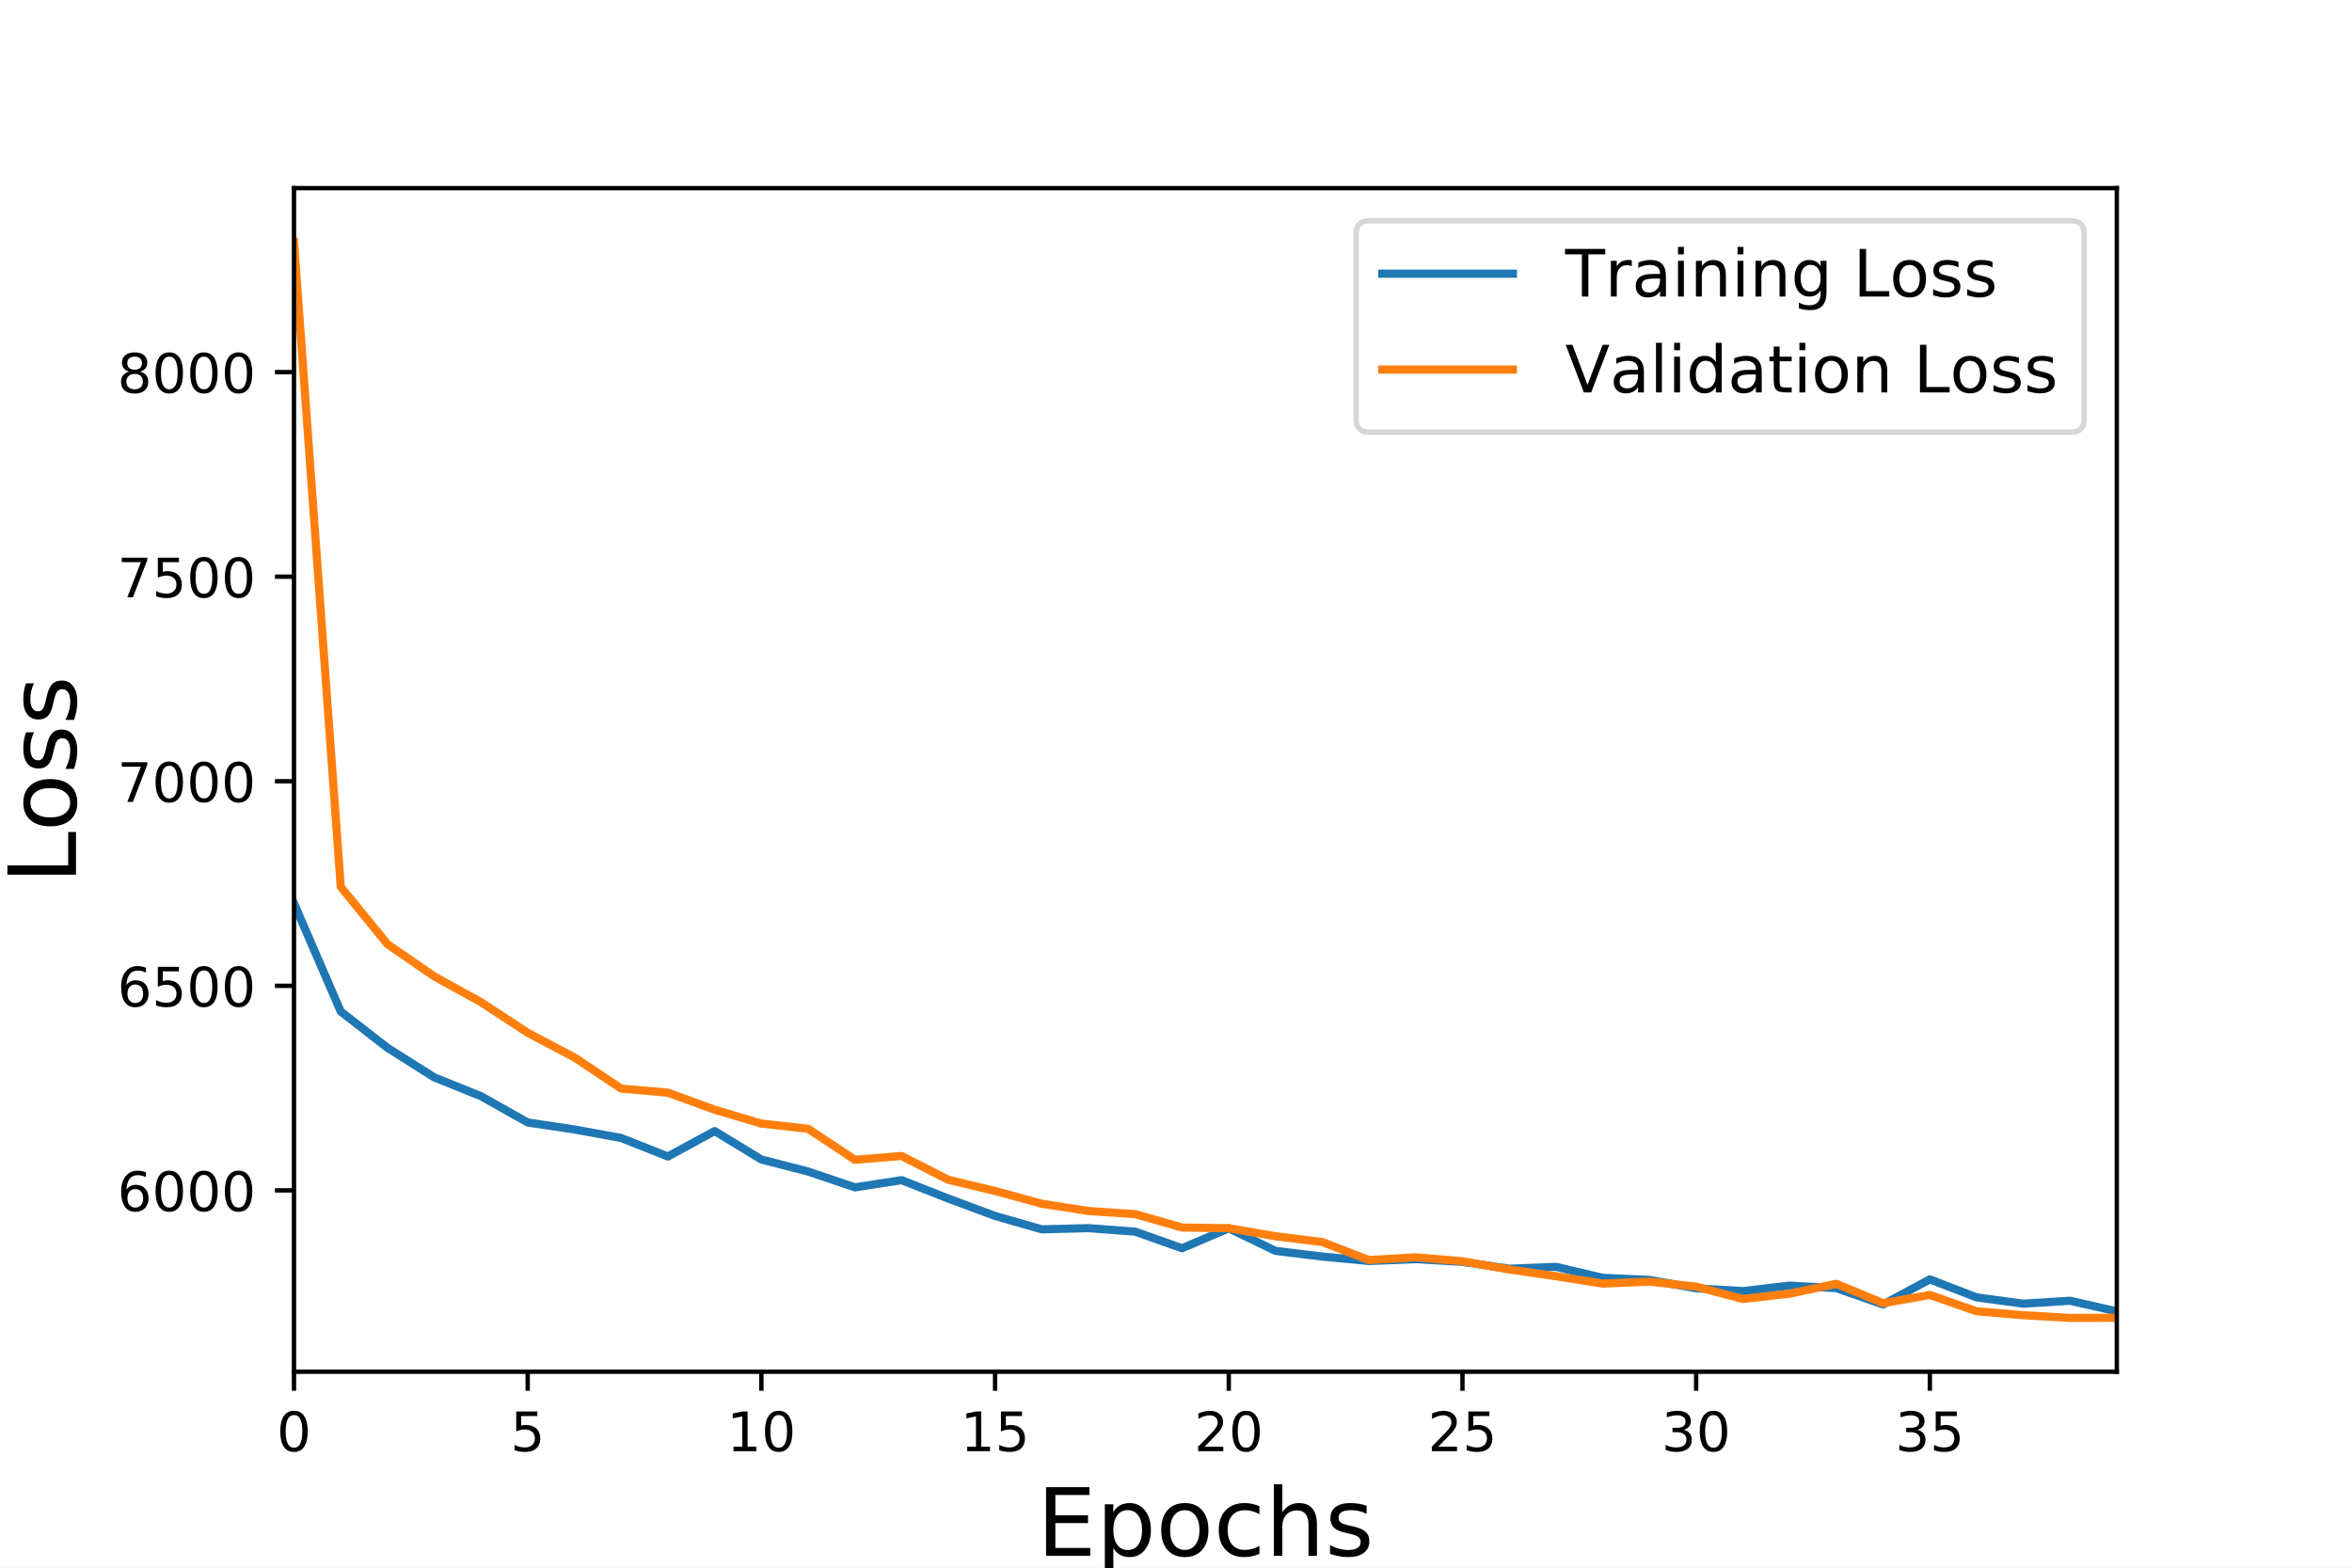
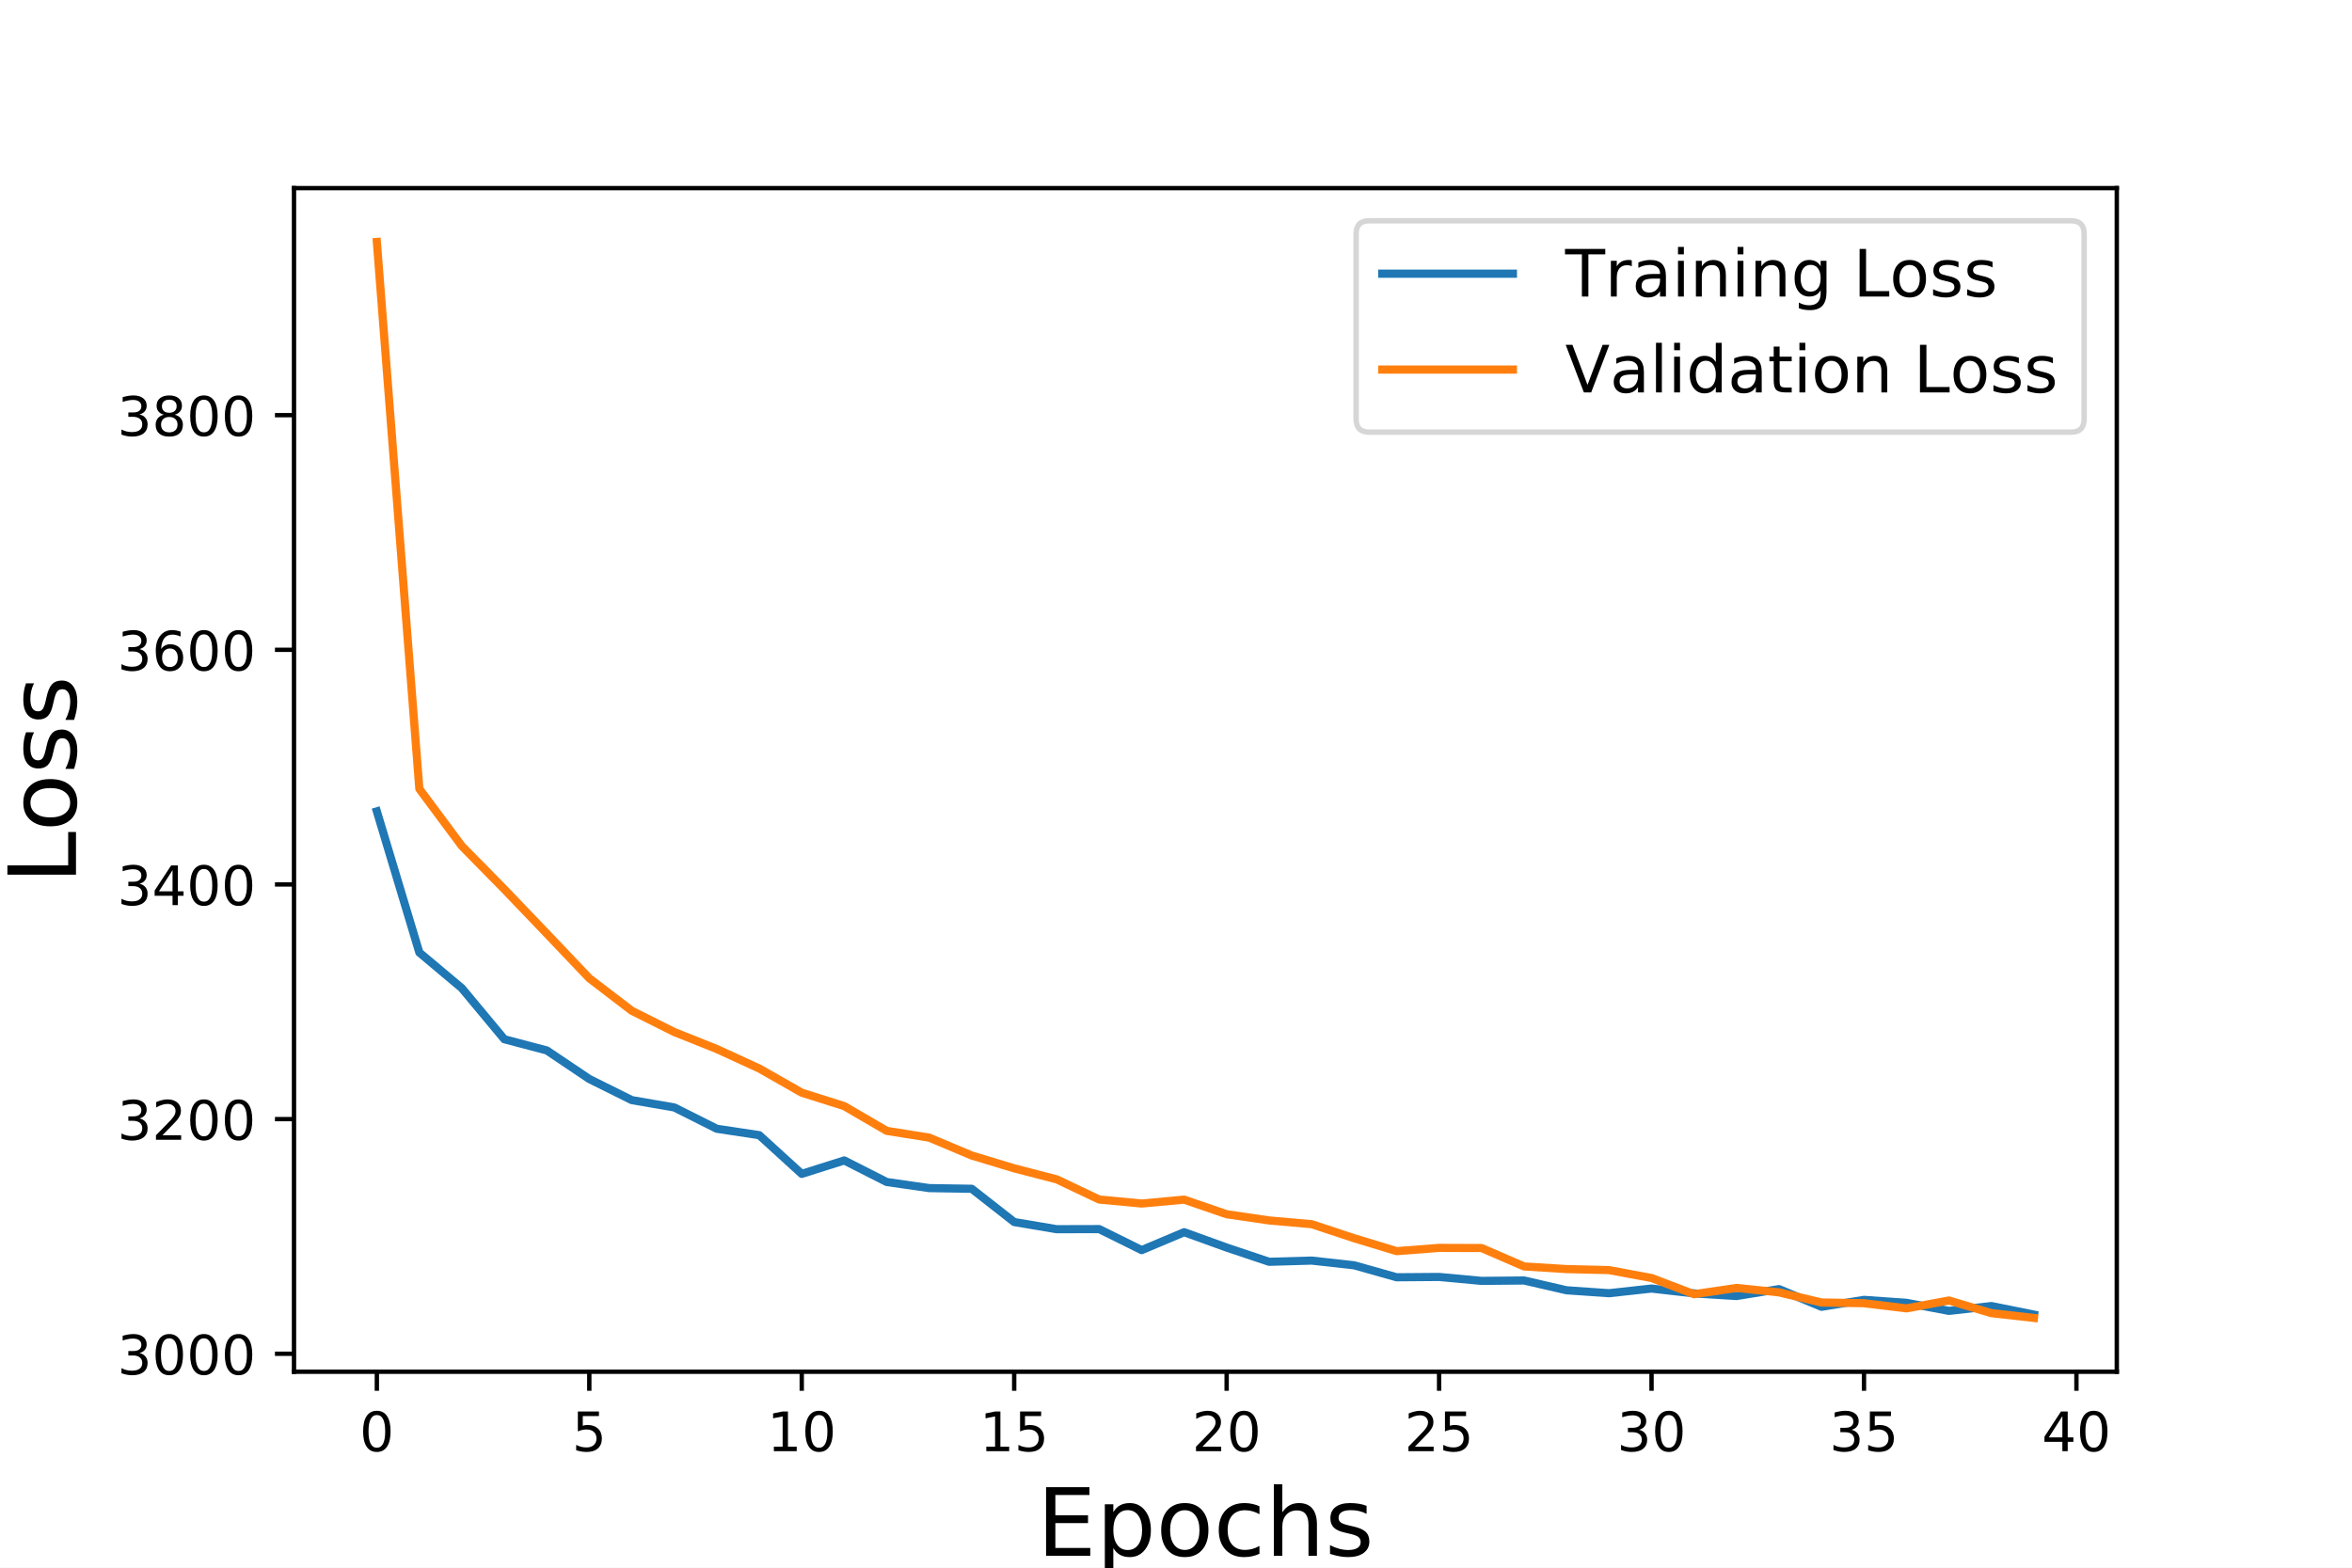
<svg xmlns="http://www.w3.org/2000/svg" xmlns:xlink="http://www.w3.org/1999/xlink" height="288pt" version="1.1" viewBox="0 0 432 288" width="432pt">
  <defs>
    <style type="text/css">
*{stroke-linecap:butt;stroke-linejoin:round;}
  </style>
  </defs>
  <g id="figure_1">
    <g id="patch_1">
      <path d="M 0 288  L 432 288  L 432 0  L 0 0  z " style="fill:#ffffff;" />
    </g>
    <g id="axes_1">
      <g id="patch_2">
        <path d="M 54 252  L 388.8 252  L 388.8 34.56  L 54 34.56  z " style="fill:#ffffff;" />
      </g>
      <g id="matplotlib.axis_1">
        <g id="xtick_1">
          <g id="line2d_1">
            <defs>
-               <path d="M 0 0  L 0 3.5  " id="me3e4dfc6b8" style="stroke:#000000;stroke-width:0.8;" />
-             </defs>
-             <g>
-               <use style="stroke:#000000;stroke-width:0.8;" x="54" xlink:href="#me3e4dfc6b8" y="252" />
+               <path d="M 0 0  L 0 3.5  " id="mf5312a545d" style="stroke:#000000;stroke-width:0.8;" />
+             </defs>
+             <g>
+               <use style="stroke:#000000;stroke-width:0.8;" x="69.218" xlink:href="#mf5312a545d" y="252" />
            </g>
          </g>
          <g id="text_1">
            <defs>
              <path d="M 31.781 66.406  Q 24.172 66.406 20.328 58.906  Q 16.5 51.422 16.5 36.375  Q 16.5 21.391 20.328 13.891  Q 24.172 6.391 31.781 6.391  Q 39.453 6.391 43.281 13.891  Q 47.125 21.391 47.125 36.375  Q 47.125 51.422 43.281 58.906  Q 39.453 66.406 31.781 66.406  z M 31.781 74.219  Q 44.047 74.219 50.516 64.516  Q 56.984 54.828 56.984 36.375  Q 56.984 17.969 50.516 8.266  Q 44.047 -1.422 31.781 -1.422  Q 19.531 -1.422 13.062 8.266  Q 6.594 17.969 6.594 36.375  Q 6.594 54.828 13.062 64.516  Q 19.531 74.219 31.781 74.219  z " id="DejaVuSans-48" />
            </defs>
-             <g transform="translate(50.81875 266.5984)scale(0.1 -0.1)">
+             <g transform="translate(66.03693 266.5984)scale(0.1 -0.1)">
              <use xlink:href="#DejaVuSans-48" />
            </g>
          </g>
        </g>
        <g id="xtick_2">
          <g id="line2d_2">
            <g>
-               <use style="stroke:#000000;stroke-width:0.8;" x="96.923" xlink:href="#me3e4dfc6b8" y="252" />
+               <use style="stroke:#000000;stroke-width:0.8;" x="108.239" xlink:href="#mf5312a545d" y="252" />
            </g>
          </g>
          <g id="text_2">
            <defs>
              <path d="M 10.797 72.906  L 49.516 72.906  L 49.516 64.594  L 19.828 64.594  L 19.828 46.734  Q 21.969 47.469 24.109 47.828  Q 26.266 48.188 28.422 48.188  Q 40.625 48.188 47.75 41.5  Q 54.891 34.812 54.891 23.391  Q 54.891 11.625 47.562 5.094  Q 40.234 -1.422 26.906 -1.422  Q 22.312 -1.422 17.547 -0.641  Q 12.797 0.141 7.719 1.703  L 7.719 11.625  Q 12.109 9.234 16.797 8.062  Q 21.484 6.891 26.703 6.891  Q 35.156 6.891 40.078 11.328  Q 45.016 15.766 45.016 23.391  Q 45.016 31 40.078 35.438  Q 35.156 39.891 26.703 39.891  Q 22.75 39.891 18.812 39.016  Q 14.891 38.141 10.797 36.281  z " id="DejaVuSans-53" />
            </defs>
-             <g transform="translate(93.74183 266.5984)scale(0.1 -0.1)">
+             <g transform="translate(105.0579 266.5984)scale(0.1 -0.1)">
              <use xlink:href="#DejaVuSans-53" />
            </g>
          </g>
        </g>
        <g id="xtick_3">
          <g id="line2d_3">
            <g>
-               <use style="stroke:#000000;stroke-width:0.8;" x="139.846" xlink:href="#me3e4dfc6b8" y="252" />
+               <use style="stroke:#000000;stroke-width:0.8;" x="147.26" xlink:href="#mf5312a545d" y="252" />
            </g>
          </g>
          <g id="text_3">
            <defs>
              <path d="M 12.406 8.297  L 28.516 8.297  L 28.516 63.922  L 10.984 60.406  L 10.984 69.391  L 28.422 72.906  L 38.281 72.906  L 38.281 8.297  L 54.391 8.297  L 54.391 0  L 12.406 0  z " id="DejaVuSans-49" />
            </defs>
-             <g transform="translate(133.4837 266.5984)scale(0.1 -0.1)">
+             <g transform="translate(140.8976 266.5984)scale(0.1 -0.1)">
              <use xlink:href="#DejaVuSans-49" />
              <use x="63.623" xlink:href="#DejaVuSans-48" />
            </g>
          </g>
        </g>
        <g id="xtick_4">
          <g id="line2d_4">
            <g>
-               <use style="stroke:#000000;stroke-width:0.8;" x="182.769" xlink:href="#me3e4dfc6b8" y="252" />
+               <use style="stroke:#000000;stroke-width:0.8;" x="186.281" xlink:href="#mf5312a545d" y="252" />
            </g>
          </g>
          <g id="text_4">
-             <g transform="translate(176.4067 266.5984)scale(0.1 -0.1)">
+             <g transform="translate(179.9186 266.5984)scale(0.1 -0.1)">
              <use xlink:href="#DejaVuSans-49" />
              <use x="63.623" xlink:href="#DejaVuSans-53" />
            </g>
          </g>
        </g>
        <g id="xtick_5">
          <g id="line2d_5">
            <g>
-               <use style="stroke:#000000;stroke-width:0.8;" x="225.692" xlink:href="#me3e4dfc6b8" y="252" />
+               <use style="stroke:#000000;stroke-width:0.8;" x="225.302" xlink:href="#mf5312a545d" y="252" />
            </g>
          </g>
          <g id="text_5">
            <defs>
              <path d="M 19.188 8.297  L 53.609 8.297  L 53.609 0  L 7.328 0  L 7.328 8.297  Q 12.938 14.109 22.625 23.891  Q 32.328 33.688 34.812 36.531  Q 39.547 41.844 41.422 45.531  Q 43.312 49.219 43.312 52.781  Q 43.312 58.594 39.234 62.25  Q 35.156 65.922 28.609 65.922  Q 23.969 65.922 18.812 64.312  Q 13.672 62.703 7.812 59.422  L 7.812 69.391  Q 13.766 71.781 18.938 73  Q 24.125 74.219 28.422 74.219  Q 39.75 74.219 46.484 68.547  Q 53.219 62.891 53.219 53.422  Q 53.219 48.922 51.531 44.891  Q 49.859 40.875 45.406 35.406  Q 44.188 33.984 37.641 27.219  Q 31.109 20.453 19.188 8.297  z " id="DejaVuSans-50" />
            </defs>
-             <g transform="translate(219.3298 266.5984)scale(0.1 -0.1)">
+             <g transform="translate(218.9396 266.5984)scale(0.1 -0.1)">
              <use xlink:href="#DejaVuSans-50" />
              <use x="63.623" xlink:href="#DejaVuSans-48" />
            </g>
          </g>
        </g>
        <g id="xtick_6">
          <g id="line2d_6">
            <g>
-               <use style="stroke:#000000;stroke-width:0.8;" x="268.615" xlink:href="#me3e4dfc6b8" y="252" />
+               <use style="stroke:#000000;stroke-width:0.8;" x="264.323" xlink:href="#mf5312a545d" y="252" />
            </g>
          </g>
          <g id="text_6">
-             <g transform="translate(262.2529 266.5984)scale(0.1 -0.1)">
+             <g transform="translate(257.9606 266.5984)scale(0.1 -0.1)">
              <use xlink:href="#DejaVuSans-50" />
              <use x="63.623" xlink:href="#DejaVuSans-53" />
            </g>
          </g>
        </g>
        <g id="xtick_7">
          <g id="line2d_7">
            <g>
-               <use style="stroke:#000000;stroke-width:0.8;" x="311.538" xlink:href="#me3e4dfc6b8" y="252" />
+               <use style="stroke:#000000;stroke-width:0.8;" x="303.344" xlink:href="#mf5312a545d" y="252" />
            </g>
          </g>
          <g id="text_7">
            <defs>
              <path d="M 40.578 39.312  Q 47.656 37.797 51.625 33  Q 55.609 28.219 55.609 21.188  Q 55.609 10.406 48.188 4.484  Q 40.766 -1.422 27.094 -1.422  Q 22.516 -1.422 17.656 -0.516  Q 12.797 0.391 7.625 2.203  L 7.625 11.719  Q 11.719 9.328 16.594 8.109  Q 21.484 6.891 26.812 6.891  Q 36.078 6.891 40.938 10.547  Q 45.797 14.203 45.797 21.188  Q 45.797 27.641 41.281 31.266  Q 36.766 34.906 28.719 34.906  L 20.219 34.906  L 20.219 43.016  L 29.109 43.016  Q 36.375 43.016 40.234 45.922  Q 44.094 48.828 44.094 54.297  Q 44.094 59.906 40.109 62.906  Q 36.141 65.922 28.719 65.922  Q 24.656 65.922 20.016 65.031  Q 15.375 64.156 9.812 62.312  L 9.812 71.094  Q 15.438 72.656 20.344 73.438  Q 25.25 74.219 29.594 74.219  Q 40.828 74.219 47.359 69.109  Q 53.906 64.016 53.906 55.328  Q 53.906 49.266 50.438 45.094  Q 46.969 40.922 40.578 39.312  z " id="DejaVuSans-51" />
            </defs>
-             <g transform="translate(305.176 266.5984)scale(0.1 -0.1)">
+             <g transform="translate(296.9816 266.5984)scale(0.1 -0.1)">
              <use xlink:href="#DejaVuSans-51" />
              <use x="63.623" xlink:href="#DejaVuSans-48" />
            </g>
          </g>
        </g>
        <g id="xtick_8">
          <g id="line2d_8">
            <g>
-               <use style="stroke:#000000;stroke-width:0.8;" x="354.462" xlink:href="#me3e4dfc6b8" y="252" />
+               <use style="stroke:#000000;stroke-width:0.8;" x="342.365" xlink:href="#mf5312a545d" y="252" />
            </g>
          </g>
          <g id="text_8">
-             <g transform="translate(348.099 266.5984)scale(0.1 -0.1)">
+             <g transform="translate(336.0025 266.5984)scale(0.1 -0.1)">
              <use xlink:href="#DejaVuSans-51" />
              <use x="63.623" xlink:href="#DejaVuSans-53" />
            </g>
          </g>
        </g>
-         <g id="text_9">
+         <g id="xtick_9">
+           <g id="line2d_9">
+             <g>
+               <use style="stroke:#000000;stroke-width:0.8;" x="381.386" xlink:href="#mf5312a545d" y="252" />
+             </g>
+           </g>
+           <g id="text_9">
+             <defs>
+               <path d="M 37.797 64.312  L 12.891 25.391  L 37.797 25.391  z M 35.203 72.906  L 47.609 72.906  L 47.609 25.391  L 58.016 25.391  L 58.016 17.188  L 47.609 17.188  L 47.609 0  L 37.797 0  L 37.797 17.188  L 4.891 17.188  L 4.891 26.703  z " id="DejaVuSans-52" />
+             </defs>
+             <g transform="translate(375.0235 266.5984)scale(0.1 -0.1)">
+               <use xlink:href="#DejaVuSans-52" />
+               <use x="63.623" xlink:href="#DejaVuSans-48" />
+             </g>
+           </g>
+         </g>
+         <g id="text_10">
          <defs>
            <path d="M 9.812 72.906  L 55.906 72.906  L 55.906 64.594  L 19.672 64.594  L 19.672 43.016  L 54.391 43.016  L 54.391 34.719  L 19.672 34.719  L 19.672 8.297  L 56.781 8.297  L 56.781 0  L 9.812 0  z " id="DejaVuSans-69" />
            <path d="M 18.109 8.203  L 18.109 -20.797  L 9.078 -20.797  L 9.078 54.688  L 18.109 54.688  L 18.109 46.391  Q 20.953 51.266 25.266 53.625  Q 29.594 56 35.594 56  Q 45.562 56 51.781 48.094  Q 58.016 40.188 58.016 27.297  Q 58.016 14.406 51.781 6.484  Q 45.562 -1.422 35.594 -1.422  Q 29.594 -1.422 25.266 0.953  Q 20.953 3.328 18.109 8.203  z M 48.688 27.297  Q 48.688 37.203 44.609 42.844  Q 40.531 48.484 33.406 48.484  Q 26.266 48.484 22.188 42.844  Q 18.109 37.203 18.109 27.297  Q 18.109 17.391 22.188 11.75  Q 26.266 6.109 33.406 6.109  Q 40.531 6.109 44.609 11.75  Q 48.688 17.391 48.688 27.297  z " id="DejaVuSans-112" />
            <path d="M 30.609 48.391  Q 23.391 48.391 19.188 42.75  Q 14.984 37.109 14.984 27.297  Q 14.984 17.484 19.156 11.844  Q 23.344 6.203 30.609 6.203  Q 37.797 6.203 41.984 11.859  Q 46.188 17.531 46.188 27.297  Q 46.188 37.016 41.984 42.703  Q 37.797 48.391 30.609 48.391  z M 30.609 56  Q 42.328 56 49.016 48.375  Q 55.719 40.766 55.719 27.297  Q 55.719 13.875 49.016 6.219  Q 42.328 -1.422 30.609 -1.422  Q 18.844 -1.422 12.172 6.219  Q 5.516 13.875 5.516 27.297  Q 5.516 40.766 12.172 48.375  Q 18.844 56 30.609 56  z " id="DejaVuSans-111" />
            <path d="M 48.781 52.594  L 48.781 44.188  Q 44.969 46.297 41.141 47.344  Q 37.312 48.391 33.406 48.391  Q 24.656 48.391 19.812 42.844  Q 14.984 37.312 14.984 27.297  Q 14.984 17.281 19.812 11.734  Q 24.656 6.203 33.406 6.203  Q 37.312 6.203 41.141 7.25  Q 44.969 8.297 48.781 10.406  L 48.781 2.094  Q 45.016 0.344 40.984 -0.531  Q 36.969 -1.422 32.422 -1.422  Q 20.062 -1.422 12.781 6.344  Q 5.516 14.109 5.516 27.297  Q 5.516 40.672 12.859 48.328  Q 20.219 56 33.016 56  Q 37.156 56 41.109 55.141  Q 45.062 54.297 48.781 52.594  z " id="DejaVuSans-99" />
            <path d="M 54.891 33.016  L 54.891 0  L 45.906 0  L 45.906 32.719  Q 45.906 40.484 42.875 44.328  Q 39.844 48.188 33.797 48.188  Q 26.516 48.188 22.312 43.547  Q 18.109 38.922 18.109 30.906  L 18.109 0  L 9.078 0  L 9.078 75.984  L 18.109 75.984  L 18.109 46.188  Q 21.344 51.125 25.703 53.562  Q 30.078 56 35.797 56  Q 45.219 56 50.047 50.172  Q 54.891 44.344 54.891 33.016  z " id="DejaVuSans-104" />
            <path d="M 44.281 53.078  L 44.281 44.578  Q 40.484 46.531 36.375 47.5  Q 32.281 48.484 27.875 48.484  Q 21.188 48.484 17.844 46.438  Q 14.5 44.391 14.5 40.281  Q 14.5 37.156 16.891 35.375  Q 19.281 33.594 26.516 31.984  L 29.594 31.297  Q 39.156 29.25 43.188 25.516  Q 47.219 21.781 47.219 15.094  Q 47.219 7.469 41.188 3.016  Q 35.156 -1.422 24.609 -1.422  Q 20.219 -1.422 15.453 -0.562  Q 10.688 0.297 5.422 2  L 5.422 11.281  Q 10.406 8.688 15.234 7.391  Q 20.062 6.109 24.812 6.109  Q 31.156 6.109 34.562 8.281  Q 37.984 10.453 37.984 14.406  Q 37.984 18.062 35.516 20.016  Q 33.062 21.969 24.703 23.781  L 21.578 24.516  Q 13.234 26.266 9.516 29.906  Q 5.812 33.547 5.812 39.891  Q 5.812 47.609 11.281 51.797  Q 16.75 56 26.812 56  Q 31.781 56 36.172 55.266  Q 40.578 54.547 44.281 53.078  z " id="DejaVuSans-115" />
          </defs>
          <g transform="translate(190.4418 285.8082)scale(0.1728 -0.1728)">
            <use xlink:href="#DejaVuSans-69" />
            <use x="63.184" xlink:href="#DejaVuSans-112" />
            <use x="126.66" xlink:href="#DejaVuSans-111" />
            <use x="187.842" xlink:href="#DejaVuSans-99" />
            <use x="242.822" xlink:href="#DejaVuSans-104" />
            <use x="306.201" xlink:href="#DejaVuSans-115" />
          </g>
        </g>
      </g>
      <g id="matplotlib.axis_2">
        <g id="ytick_1">
-           <g id="line2d_9">
-             <defs>
-               <path d="M 0 0  L -3.5 0  " id="mb113c83487" style="stroke:#000000;stroke-width:0.8;" />
-             </defs>
-             <g>
-               <use style="stroke:#000000;stroke-width:0.8;" x="54" xlink:href="#mb113c83487" y="218.684" />
-             </g>
-           </g>
-           <g id="text_10">
+           <g id="line2d_10">
+             <defs>
+               <path d="M 0 0  L -3.5 0  " id="md479fcf640" style="stroke:#000000;stroke-width:0.8;" />
+             </defs>
+             <g>
+               <use style="stroke:#000000;stroke-width:0.8;" x="54" xlink:href="#md479fcf640" y="248.702" />
+             </g>
+           </g>
+           <g id="text_11">
+             <g transform="translate(21.55 252.5014)scale(0.1 -0.1)">
+               <use xlink:href="#DejaVuSans-51" />
+               <use x="63.623" xlink:href="#DejaVuSans-48" />
+               <use x="127.246" xlink:href="#DejaVuSans-48" />
+               <use x="190.869" xlink:href="#DejaVuSans-48" />
+             </g>
+           </g>
+         </g>
+         <g id="ytick_2">
+           <g id="line2d_11">
+             <g>
+               <use style="stroke:#000000;stroke-width:0.8;" x="54" xlink:href="#md479fcf640" y="205.593" />
+             </g>
+           </g>
+           <g id="text_12">
+             <g transform="translate(21.55 209.3926)scale(0.1 -0.1)">
+               <use xlink:href="#DejaVuSans-51" />
+               <use x="63.623" xlink:href="#DejaVuSans-50" />
+               <use x="127.246" xlink:href="#DejaVuSans-48" />
+               <use x="190.869" xlink:href="#DejaVuSans-48" />
+             </g>
+           </g>
+         </g>
+         <g id="ytick_3">
+           <g id="line2d_12">
+             <g>
+               <use style="stroke:#000000;stroke-width:0.8;" x="54" xlink:href="#md479fcf640" y="162.485" />
+             </g>
+           </g>
+           <g id="text_13">
+             <g transform="translate(21.55 166.2838)scale(0.1 -0.1)">
+               <use xlink:href="#DejaVuSans-51" />
+               <use x="63.623" xlink:href="#DejaVuSans-52" />
+               <use x="127.246" xlink:href="#DejaVuSans-48" />
+               <use x="190.869" xlink:href="#DejaVuSans-48" />
+             </g>
+           </g>
+         </g>
+         <g id="ytick_4">
+           <g id="line2d_13">
+             <g>
+               <use style="stroke:#000000;stroke-width:0.8;" x="54" xlink:href="#md479fcf640" y="119.376" />
+             </g>
+           </g>
+           <g id="text_14">
            <defs>
              <path d="M 33.016 40.375  Q 26.375 40.375 22.484 35.828  Q 18.609 31.297 18.609 23.391  Q 18.609 15.531 22.484 10.953  Q 26.375 6.391 33.016 6.391  Q 39.656 6.391 43.531 10.953  Q 47.406 15.531 47.406 23.391  Q 47.406 31.297 43.531 35.828  Q 39.656 40.375 33.016 40.375  z M 52.594 71.297  L 52.594 62.312  Q 48.875 64.062 45.094 64.984  Q 41.312 65.922 37.594 65.922  Q 27.828 65.922 22.672 59.328  Q 17.531 52.734 16.797 39.406  Q 19.672 43.656 24.016 45.922  Q 28.375 48.188 33.594 48.188  Q 44.578 48.188 50.953 41.516  Q 57.328 34.859 57.328 23.391  Q 57.328 12.156 50.688 5.359  Q 44.047 -1.422 33.016 -1.422  Q 20.359 -1.422 13.672 8.266  Q 6.984 17.969 6.984 36.375  Q 6.984 53.656 15.188 63.938  Q 23.391 74.219 37.203 74.219  Q 40.922 74.219 44.703 73.484  Q 48.484 72.75 52.594 71.297  z " id="DejaVuSans-54" />
            </defs>
-             <g transform="translate(21.55 222.4835)scale(0.1 -0.1)">
-               <use xlink:href="#DejaVuSans-54" />
-               <use x="63.623" xlink:href="#DejaVuSans-48" />
-               <use x="127.246" xlink:href="#DejaVuSans-48" />
-               <use x="190.869" xlink:href="#DejaVuSans-48" />
-             </g>
-           </g>
-         </g>
-         <g id="ytick_2">
-           <g id="line2d_10">
-             <g>
-               <use style="stroke:#000000;stroke-width:0.8;" x="54" xlink:href="#mb113c83487" y="181.103" />
-             </g>
-           </g>
-           <g id="text_11">
-             <g transform="translate(21.55 184.9018)scale(0.1 -0.1)">
-               <use xlink:href="#DejaVuSans-54" />
-               <use x="63.623" xlink:href="#DejaVuSans-53" />
-               <use x="127.246" xlink:href="#DejaVuSans-48" />
-               <use x="190.869" xlink:href="#DejaVuSans-48" />
-             </g>
-           </g>
-         </g>
-         <g id="ytick_3">
-           <g id="line2d_11">
-             <g>
-               <use style="stroke:#000000;stroke-width:0.8;" x="54" xlink:href="#mb113c83487" y="143.521" />
-             </g>
-           </g>
-           <g id="text_12">
-             <defs>
-               <path d="M 8.203 72.906  L 55.078 72.906  L 55.078 68.703  L 28.609 0  L 18.312 0  L 43.219 64.594  L 8.203 64.594  z " id="DejaVuSans-55" />
-             </defs>
-             <g transform="translate(21.55 147.32)scale(0.1 -0.1)">
-               <use xlink:href="#DejaVuSans-55" />
-               <use x="63.623" xlink:href="#DejaVuSans-48" />
-               <use x="127.246" xlink:href="#DejaVuSans-48" />
-               <use x="190.869" xlink:href="#DejaVuSans-48" />
-             </g>
-           </g>
-         </g>
-         <g id="ytick_4">
-           <g id="line2d_12">
-             <g>
-               <use style="stroke:#000000;stroke-width:0.8;" x="54" xlink:href="#mb113c83487" y="105.939" />
-             </g>
-           </g>
-           <g id="text_13">
-             <g transform="translate(21.55 109.7383)scale(0.1 -0.1)">
-               <use xlink:href="#DejaVuSans-55" />
-               <use x="63.623" xlink:href="#DejaVuSans-53" />
+             <g transform="translate(21.55 123.175)scale(0.1 -0.1)">
+               <use xlink:href="#DejaVuSans-51" />
+               <use x="63.623" xlink:href="#DejaVuSans-54" />
              <use x="127.246" xlink:href="#DejaVuSans-48" />
              <use x="190.869" xlink:href="#DejaVuSans-48" />
            </g>
          </g>
        </g>
        <g id="ytick_5">
-           <g id="line2d_13">
-             <g>
-               <use style="stroke:#000000;stroke-width:0.8;" x="54" xlink:href="#mb113c83487" y="68.357" />
-             </g>
-           </g>
-           <g id="text_14">
+           <g id="line2d_14">
+             <g>
+               <use style="stroke:#000000;stroke-width:0.8;" x="54" xlink:href="#md479fcf640" y="76.267" />
+             </g>
+           </g>
+           <g id="text_15">
            <defs>
              <path d="M 31.781 34.625  Q 24.75 34.625 20.719 30.859  Q 16.703 27.094 16.703 20.516  Q 16.703 13.922 20.719 10.156  Q 24.75 6.391 31.781 6.391  Q 38.812 6.391 42.859 10.172  Q 46.922 13.969 46.922 20.516  Q 46.922 27.094 42.891 30.859  Q 38.875 34.625 31.781 34.625  z M 21.922 38.812  Q 15.578 40.375 12.031 44.719  Q 8.5 49.078 8.5 55.328  Q 8.5 64.062 14.719 69.141  Q 20.953 74.219 31.781 74.219  Q 42.672 74.219 48.875 69.141  Q 55.078 64.062 55.078 55.328  Q 55.078 49.078 51.531 44.719  Q 48 40.375 41.703 38.812  Q 48.828 37.156 52.797 32.312  Q 56.781 27.484 56.781 20.516  Q 56.781 9.906 50.312 4.234  Q 43.844 -1.422 31.781 -1.422  Q 19.734 -1.422 13.25 4.234  Q 6.781 9.906 6.781 20.516  Q 6.781 27.484 10.781 32.312  Q 14.797 37.156 21.922 38.812  z M 18.312 54.391  Q 18.312 48.734 21.844 45.562  Q 25.391 42.391 31.781 42.391  Q 38.141 42.391 41.719 45.562  Q 45.312 48.734 45.312 54.391  Q 45.312 60.062 41.719 63.234  Q 38.141 66.406 31.781 66.406  Q 25.391 66.406 21.844 63.234  Q 18.312 60.062 18.312 54.391  z " id="DejaVuSans-56" />
            </defs>
-             <g transform="translate(21.55 72.15654)scale(0.1 -0.1)">
-               <use xlink:href="#DejaVuSans-56" />
-               <use x="63.623" xlink:href="#DejaVuSans-48" />
-               <use x="127.246" xlink:href="#DejaVuSans-48" />
-               <use x="190.869" xlink:href="#DejaVuSans-48" />
-             </g>
-           </g>
-         </g>
-         <g id="text_15">
+             <g transform="translate(21.55 80.06614)scale(0.1 -0.1)">
+               <use xlink:href="#DejaVuSans-51" />
+               <use x="63.623" xlink:href="#DejaVuSans-56" />
+               <use x="127.246" xlink:href="#DejaVuSans-48" />
+               <use x="190.869" xlink:href="#DejaVuSans-48" />
+             </g>
+           </g>
+         </g>
+         <g id="text_16">
          <defs>
            <path d="M 9.812 72.906  L 19.672 72.906  L 19.672 8.297  L 55.172 8.297  L 55.172 0  L 9.812 0  z " id="DejaVuSans-76" />
          </defs>
          <g transform="translate(13.9563 162.3811)rotate(-90)scale(0.1728 -0.1728)">
            <use xlink:href="#DejaVuSans-76" />
            <use x="55.697" xlink:href="#DejaVuSans-111" />
            <use x="116.879" xlink:href="#DejaVuSans-115" />
            <use x="168.979" xlink:href="#DejaVuSans-115" />
          </g>
        </g>
      </g>
-       <g id="line2d_14">
-         <path clip-path="url(#p93fee668fa)" d="M 54 165.969  L 62.585 185.823  L 71.169 192.495  L 79.754 197.924  L 88.338 201.38  L 96.923 206.211  L 105.508 207.494  L 114.092 209.061  L 122.677 212.458  L 131.262 207.789  L 139.846 213.014  L 148.431 215.222  L 157.015 218.128  L 165.6 216.808  L 174.185 220.189  L 182.769 223.385  L 191.354 225.84  L 199.938 225.625  L 208.523 226.275  L 217.108 229.317  L 225.692 225.652  L 234.277 229.799  L 242.862 230.841  L 251.446 231.657  L 260.031 231.317  L 268.615 231.817  L 277.2 233.078  L 285.785 232.727  L 294.369 234.751  L 302.954 235.135  L 311.538 236.675  L 320.123 237.19  L 328.708 236.181  L 337.292 236.642  L 345.877 239.643  L 354.462 235.031  L 363.046 238.34  L 371.631 239.498  L 380.215 238.962  L 388.8 240.913  " style="fill:none;stroke:#1f77b4;stroke-linecap:square;stroke-width:1.5;" />
-       </g>
      <g id="line2d_15">
-         <path clip-path="url(#p93fee668fa)" d="M 54 44.444  L 62.585 162.921  L 71.169 173.452  L 79.754 179.371  L 88.338 184.102  L 96.923 189.733  L 105.508 194.258  L 114.092 199.985  L 122.677 200.734  L 131.262 203.866  L 139.846 206.415  L 148.431 207.366  L 157.015 213.068  L 165.6 212.366  L 174.185 216.742  L 182.769 218.798  L 191.354 221.14  L 199.938 222.475  L 208.523 223.055  L 217.108 225.504  L 225.692 225.639  L 234.277 227.11  L 242.862 228.173  L 251.446 231.487  L 260.031 230.982  L 268.615 231.71  L 277.2 233.216  L 285.785 234.456  L 294.369 235.808  L 302.954 235.446  L 311.538 236.364  L 320.123 238.639  L 328.708 237.658  L 337.292 235.852  L 345.877 239.405  L 354.462 237.899  L 363.046 240.896  L 371.631 241.619  L 380.215 242.116  L 388.8 242.087  " style="fill:none;stroke:#ff7f0e;stroke-linecap:square;stroke-width:1.5;" />
+         <path clip-path="url(#pc11685d69f)" d="M 69.218 149.054  L 77.022 174.987  L 84.827 181.539  L 92.631 190.919  L 100.435 192.978  L 108.239 198.224  L 116.043 202.104  L 123.848 203.449  L 131.652 207.363  L 139.456 208.543  L 147.26 215.652  L 155.064 213.185  L 162.869 217.147  L 170.673 218.266  L 178.477 218.39  L 186.281 224.5  L 194.085 225.817  L 201.89 225.796  L 209.694 229.657  L 217.498 226.368  L 225.302 229.188  L 233.106 231.804  L 240.91 231.582  L 248.715 232.448  L 256.519 234.648  L 264.323 234.588  L 272.127 235.312  L 279.931 235.239  L 287.736 237.038  L 295.54 237.576  L 303.344 236.719  L 311.148 237.611  L 318.952 238.093  L 326.757 236.821  L 334.561 240.071  L 342.365 238.799  L 350.169 239.342  L 357.973 240.823  L 365.778 239.935  L 373.582 241.506  " style="fill:none;stroke:#1f77b4;stroke-linecap:square;stroke-width:1.5;" />
+       </g>
+       <g id="line2d_16">
+         <path clip-path="url(#pc11685d69f)" d="M 69.218 44.444  L 77.022 144.921  L 84.827 155.422  L 92.631 163.359  L 100.435 171.515  L 108.239 179.719  L 116.043 185.69  L 123.848 189.596  L 131.652 192.714  L 139.456 196.296  L 147.26 200.739  L 155.064 203.205  L 162.869 207.753  L 170.673 208.995  L 178.477 212.278  L 186.281 214.638  L 194.085 216.659  L 201.89 220.365  L 209.694 221.1  L 217.498 220.385  L 225.302 223.067  L 233.106 224.208  L 240.91 224.895  L 248.715 227.474  L 256.519 229.846  L 264.323 229.25  L 272.127 229.277  L 279.931 232.657  L 287.736 233.142  L 295.54 233.331  L 303.344 234.785  L 311.148 237.757  L 318.952 236.606  L 326.757 237.422  L 334.561 239.28  L 342.365 239.414  L 350.169 240.359  L 357.973 238.913  L 365.778 241.242  L 373.582 242.116  " style="fill:none;stroke:#ff7f0e;stroke-linecap:square;stroke-width:1.5;" />
      </g>
      <g id="patch_3">
        <path d="M 54 252  L 54 34.56  " style="fill:none;stroke:#000000;stroke-linecap:square;stroke-linejoin:miter;stroke-width:0.8;" />
      </g>
      <g id="patch_4">
        <path d="M 388.8 252  L 388.8 34.56  " style="fill:none;stroke:#000000;stroke-linecap:square;stroke-linejoin:miter;stroke-width:0.8;" />
      </g>
      <g id="patch_5">
        <path d="M 54 252  L 388.8 252  " style="fill:none;stroke:#000000;stroke-linecap:square;stroke-linejoin:miter;stroke-width:0.8;" />
      </g>
      <g id="patch_6">
        <path d="M 54 34.56  L 388.8 34.56  " style="fill:none;stroke:#000000;stroke-linecap:square;stroke-linejoin:miter;stroke-width:0.8;" />
      </g>
      <g id="legend_1">
        <g id="patch_7">
          <path d="M 251.482 79.388  L 380.4 79.388  Q 382.8 79.388 382.8 76.987  L 382.8 42.96  Q 382.8 40.56 380.4 40.56  L 251.482 40.56  Q 249.083 40.56 249.083 42.96  L 249.083 76.987  Q 249.083 79.388 251.482 79.388  z " style="fill:#ffffff;opacity:0.8;stroke:#cccccc;stroke-linejoin:miter;" />
        </g>
-         <g id="line2d_16">
+         <g id="line2d_17">
          <path d="M 253.882 50.278  L 277.882 50.278  " style="fill:none;stroke:#1f77b4;stroke-linecap:square;stroke-width:1.5;" />
        </g>
-         <g id="line2d_17" />
-         <g id="text_16">
+         <g id="line2d_18" />
+         <g id="text_17">
          <defs>
            <path d="M -0.297 72.906  L 61.375 72.906  L 61.375 64.594  L 35.5 64.594  L 35.5 0  L 25.594 0  L 25.594 64.594  L -0.297 64.594  z " id="DejaVuSans-84" />
            <path d="M 41.109 46.297  Q 39.594 47.172 37.812 47.578  Q 36.031 48 33.891 48  Q 26.266 48 22.188 43.047  Q 18.109 38.094 18.109 28.812  L 18.109 0  L 9.078 0  L 9.078 54.688  L 18.109 54.688  L 18.109 46.188  Q 20.953 51.172 25.484 53.578  Q 30.031 56 36.531 56  Q 37.453 56 38.578 55.875  Q 39.703 55.766 41.062 55.516  z " id="DejaVuSans-114" />
            <path d="M 34.281 27.484  Q 23.391 27.484 19.188 25  Q 14.984 22.516 14.984 16.5  Q 14.984 11.719 18.141 8.906  Q 21.297 6.109 26.703 6.109  Q 34.188 6.109 38.703 11.406  Q 43.219 16.703 43.219 25.484  L 43.219 27.484  z M 52.203 31.203  L 52.203 0  L 43.219 0  L 43.219 8.297  Q 40.141 3.328 35.547 0.953  Q 30.953 -1.422 24.312 -1.422  Q 15.922 -1.422 10.953 3.297  Q 6 8.016 6 15.922  Q 6 25.141 12.172 29.828  Q 18.359 34.516 30.609 34.516  L 43.219 34.516  L 43.219 35.406  Q 43.219 41.609 39.141 45  Q 35.062 48.391 27.688 48.391  Q 23 48.391 18.547 47.266  Q 14.109 46.141 10.016 43.891  L 10.016 52.203  Q 14.938 54.109 19.578 55.047  Q 24.219 56 28.609 56  Q 40.484 56 46.344 49.844  Q 52.203 43.703 52.203 31.203  z " id="DejaVuSans-97" />
            <path d="M 9.422 54.688  L 18.406 54.688  L 18.406 0  L 9.422 0  z M 9.422 75.984  L 18.406 75.984  L 18.406 64.594  L 9.422 64.594  z " id="DejaVuSans-105" />
            <path d="M 54.891 33.016  L 54.891 0  L 45.906 0  L 45.906 32.719  Q 45.906 40.484 42.875 44.328  Q 39.844 48.188 33.797 48.188  Q 26.516 48.188 22.312 43.547  Q 18.109 38.922 18.109 30.906  L 18.109 0  L 9.078 0  L 9.078 54.688  L 18.109 54.688  L 18.109 46.188  Q 21.344 51.125 25.703 53.562  Q 30.078 56 35.797 56  Q 45.219 56 50.047 50.172  Q 54.891 44.344 54.891 33.016  z " id="DejaVuSans-110" />
            <path d="M 45.406 27.984  Q 45.406 37.75 41.375 43.109  Q 37.359 48.484 30.078 48.484  Q 22.859 48.484 18.828 43.109  Q 14.797 37.75 14.797 27.984  Q 14.797 18.266 18.828 12.891  Q 22.859 7.516 30.078 7.516  Q 37.359 7.516 41.375 12.891  Q 45.406 18.266 45.406 27.984  z M 54.391 6.781  Q 54.391 -7.172 48.188 -13.984  Q 42 -20.797 29.203 -20.797  Q 24.469 -20.797 20.266 -20.094  Q 16.062 -19.391 12.109 -17.922  L 12.109 -9.188  Q 16.062 -11.328 19.922 -12.344  Q 23.781 -13.375 27.781 -13.375  Q 36.625 -13.375 41.016 -8.766  Q 45.406 -4.156 45.406 5.172  L 45.406 9.625  Q 42.625 4.781 38.281 2.391  Q 33.938 0 27.875 0  Q 17.828 0 11.672 7.656  Q 5.516 15.328 5.516 27.984  Q 5.516 40.672 11.672 48.328  Q 17.828 56 27.875 56  Q 33.938 56 38.281 53.609  Q 42.625 51.219 45.406 46.391  L 45.406 54.688  L 54.391 54.688  z " id="DejaVuSans-103" />
            <path id="DejaVuSans-32" />
          </defs>
          <g transform="translate(287.4825 54.47812)scale(0.12 -0.12)">
            <use xlink:href="#DejaVuSans-84" />
            <use x="60.865" xlink:href="#DejaVuSans-114" />
            <use x="101.979" xlink:href="#DejaVuSans-97" />
            <use x="163.258" xlink:href="#DejaVuSans-105" />
            <use x="191.041" xlink:href="#DejaVuSans-110" />
            <use x="254.42" xlink:href="#DejaVuSans-105" />
            <use x="282.203" xlink:href="#DejaVuSans-110" />
            <use x="345.582" xlink:href="#DejaVuSans-103" />
            <use x="409.059" xlink:href="#DejaVuSans-32" />
            <use x="440.846" xlink:href="#DejaVuSans-76" />
            <use x="496.543" xlink:href="#DejaVuSans-111" />
            <use x="557.725" xlink:href="#DejaVuSans-115" />
            <use x="609.824" xlink:href="#DejaVuSans-115" />
          </g>
        </g>
-         <g id="line2d_18">
+         <g id="line2d_19">
          <path d="M 253.882 67.892  L 277.882 67.892  " style="fill:none;stroke:#ff7f0e;stroke-linecap:square;stroke-width:1.5;" />
        </g>
-         <g id="line2d_19" />
-         <g id="text_17">
+         <g id="line2d_20" />
+         <g id="text_18">
          <defs>
            <path d="M 28.609 0  L 0.781 72.906  L 11.078 72.906  L 34.188 11.531  L 57.328 72.906  L 67.578 72.906  L 39.797 0  z " id="DejaVuSans-86" />
            <path d="M 9.422 75.984  L 18.406 75.984  L 18.406 0  L 9.422 0  z " id="DejaVuSans-108" />
            <path d="M 45.406 46.391  L 45.406 75.984  L 54.391 75.984  L 54.391 0  L 45.406 0  L 45.406 8.203  Q 42.578 3.328 38.25 0.953  Q 33.938 -1.422 27.875 -1.422  Q 17.969 -1.422 11.734 6.484  Q 5.516 14.406 5.516 27.297  Q 5.516 40.188 11.734 48.094  Q 17.969 56 27.875 56  Q 33.938 56 38.25 53.625  Q 42.578 51.266 45.406 46.391  z M 14.797 27.297  Q 14.797 17.391 18.875 11.75  Q 22.953 6.109 30.078 6.109  Q 37.203 6.109 41.297 11.75  Q 45.406 17.391 45.406 27.297  Q 45.406 37.203 41.297 42.844  Q 37.203 48.484 30.078 48.484  Q 22.953 48.484 18.875 42.844  Q 14.797 37.203 14.797 27.297  z " id="DejaVuSans-100" />
            <path d="M 18.312 70.219  L 18.312 54.688  L 36.812 54.688  L 36.812 47.703  L 18.312 47.703  L 18.312 18.016  Q 18.312 11.328 20.141 9.422  Q 21.969 7.516 27.594 7.516  L 36.812 7.516  L 36.812 0  L 27.594 0  Q 17.188 0 13.234 3.875  Q 9.281 7.766 9.281 18.016  L 9.281 47.703  L 2.688 47.703  L 2.688 54.688  L 9.281 54.688  L 9.281 70.219  z " id="DejaVuSans-116" />
          </defs>
          <g transform="translate(287.4825 72.09188)scale(0.12 -0.12)">
            <use xlink:href="#DejaVuSans-86" />
            <use x="68.299" xlink:href="#DejaVuSans-97" />
            <use x="129.578" xlink:href="#DejaVuSans-108" />
            <use x="157.361" xlink:href="#DejaVuSans-105" />
            <use x="185.145" xlink:href="#DejaVuSans-100" />
            <use x="248.621" xlink:href="#DejaVuSans-97" />
            <use x="309.9" xlink:href="#DejaVuSans-116" />
            <use x="349.109" xlink:href="#DejaVuSans-105" />
            <use x="376.893" xlink:href="#DejaVuSans-111" />
            <use x="438.074" xlink:href="#DejaVuSans-110" />
            <use x="501.453" xlink:href="#DejaVuSans-32" />
            <use x="533.24" xlink:href="#DejaVuSans-76" />
            <use x="588.938" xlink:href="#DejaVuSans-111" />
            <use x="650.119" xlink:href="#DejaVuSans-115" />
            <use x="702.219" xlink:href="#DejaVuSans-115" />
          </g>
        </g>
      </g>
    </g>
  </g>
  <defs>
-     <clipPath id="p93fee668fa">
+     <clipPath id="pc11685d69f">
      <rect height="217.44" width="334.8" x="54" y="34.56" />
    </clipPath>
  </defs>
</svg>
